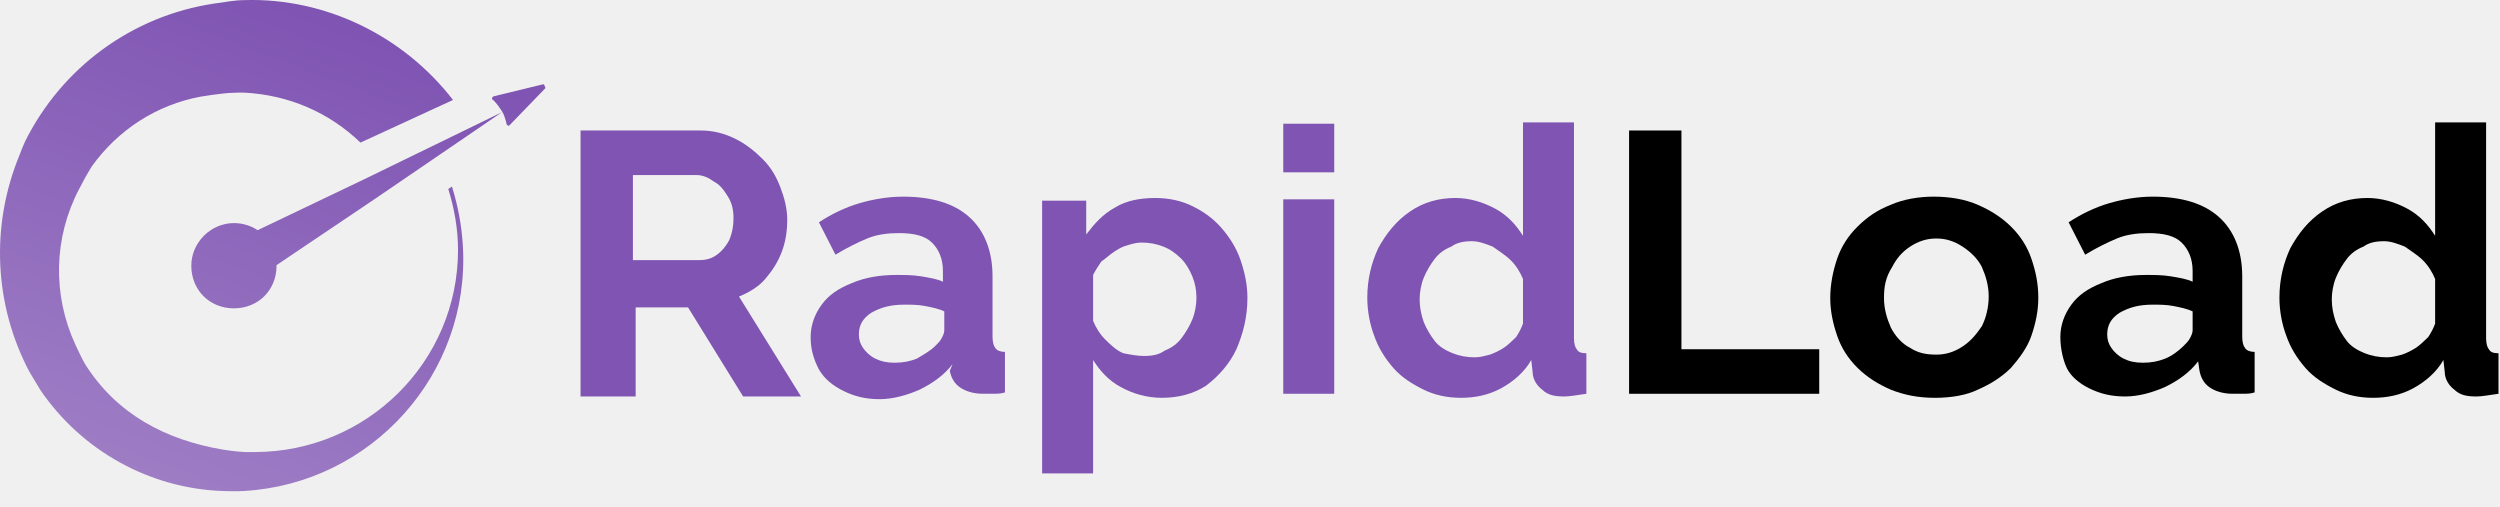
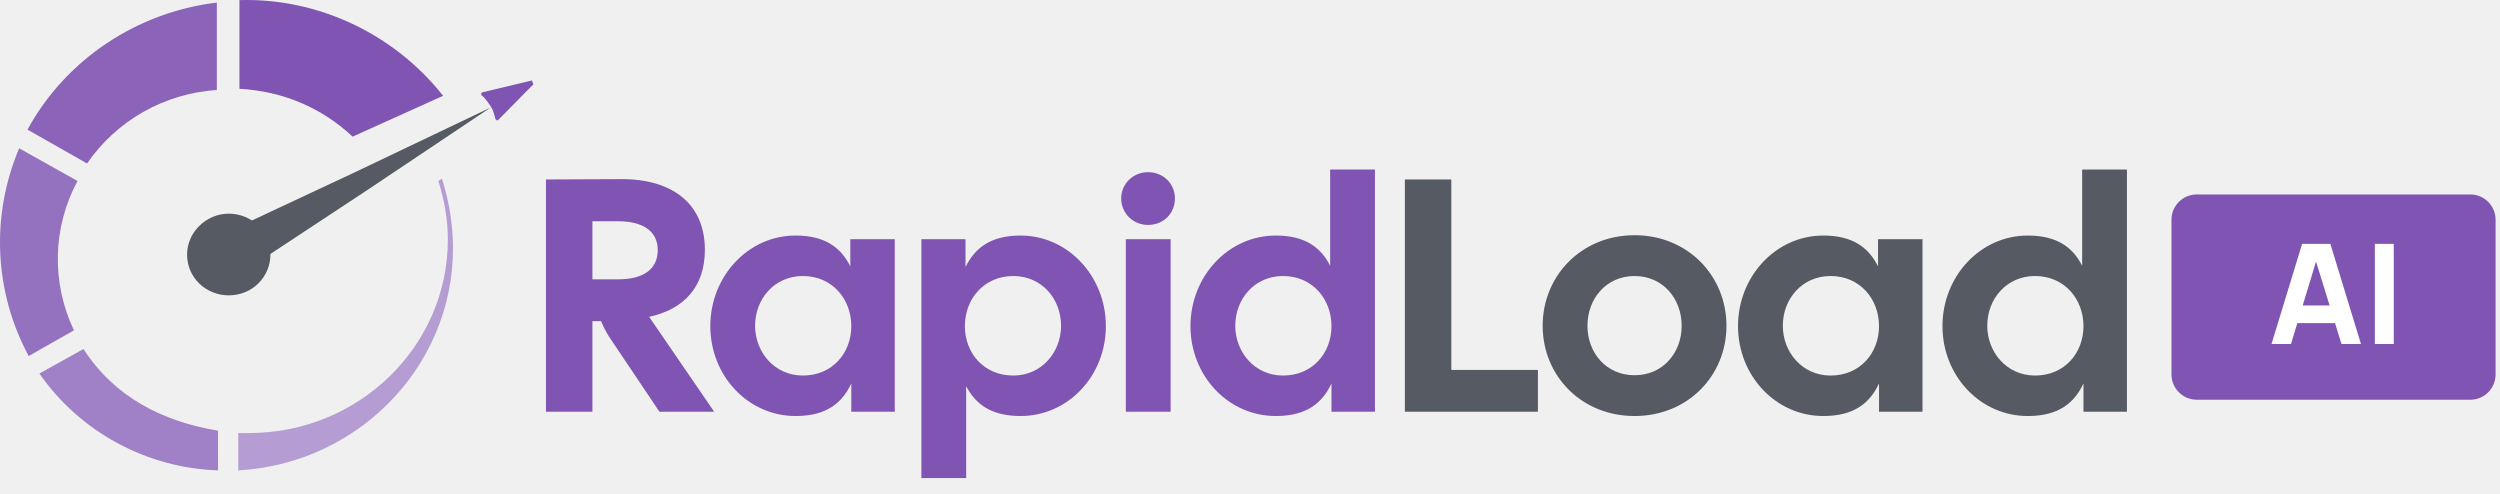
- <svg xmlns="http://www.w3.org/2000/svg" width="158" height="32" viewBox="0 0 158 32" fill="none">
-   <path fill-rule="evenodd" clip-rule="evenodd" d="M28.562 11.79C28.947 13.022 29.178 14.253 29.255 15.562C29.717 23.643 23.482 30.57 15.4 31.032C14.993 31.063 14.092 31.032 14.092 31.032C9.474 30.878 5.164 28.492 2.547 24.644L1.854 23.489C-0.378 19.256 -0.609 14.253 1.238 9.789C1.238 9.789 1.492 9.073 1.777 8.558L1.793 8.534C4.255 3.924 8.789 0.784 14.015 0.16C14.015 0.16 14.831 0.006 15.477 0.006C20.557 -0.14 25.483 2.246 28.631 6.318L22.782 9.012C20.781 7.087 18.241 6.01 15.47 5.856C15.247 5.848 15.016 5.848 14.769 5.864C14.077 5.871 12.668 6.11 12.668 6.11C9.897 6.633 7.457 8.196 5.787 10.536C5.733 10.62 5.402 11.19 5.402 11.19L5.002 11.944C3.386 15.023 3.309 18.64 4.771 21.796C4.771 21.796 5.225 22.781 5.387 23.028C7.388 26.183 10.467 27.8 14.084 28.415C14.723 28.515 15.223 28.554 15.223 28.554C15.262 28.554 15.501 28.569 15.501 28.569H16.093C23.174 28.569 28.947 22.874 28.947 15.793C28.947 14.484 28.716 13.176 28.331 11.944L28.562 11.79ZM17.478 16.793L17.478 16.756L23.713 12.559L31.718 7.095L23.02 11.328L16.283 14.547C15.851 14.262 15.334 14.099 14.784 14.099C13.322 14.099 12.09 15.33 12.09 16.793C12.09 18.332 13.245 19.487 14.784 19.487C16.324 19.487 17.478 18.332 17.478 16.793ZM32.177 7.942L34.41 5.633C34.41 5.633 34.467 5.572 34.467 5.577C34.468 5.539 34.449 5.48 34.41 5.402C34.404 5.391 34.4 5.382 34.396 5.373C34.38 5.338 34.374 5.325 34.333 5.325L31.177 6.094L31.1 6.171C31.1 6.248 31.1 6.325 31.177 6.325C31.408 6.556 31.562 6.787 31.716 7.018C31.87 7.249 31.947 7.557 32.023 7.865L32.1 7.942H32.177Z" fill="url(#paint0_linear_1841_3419)" />
-   <path d="M36.691 24.887V8.247H44.267C45.05 8.247 45.747 8.418 46.444 8.759C47.14 9.1 47.663 9.527 48.185 10.039C48.708 10.551 49.056 11.148 49.317 11.831C49.579 12.514 49.753 13.196 49.753 13.879C49.753 14.562 49.666 15.244 49.404 15.927C49.143 16.61 48.795 17.122 48.359 17.634C47.924 18.146 47.315 18.487 46.705 18.743L50.624 25.058H46.966L43.483 19.426H40.174V25.058H36.691V24.887ZM40 16.439H44.18C44.615 16.439 44.963 16.354 45.312 16.098C45.66 15.842 45.921 15.5 46.096 15.159C46.27 14.732 46.357 14.306 46.357 13.794C46.357 13.282 46.27 12.855 46.008 12.428C45.747 12.002 45.486 11.66 45.138 11.49C44.789 11.234 44.441 11.063 44.006 11.063H40V16.439Z" fill="#7F54B3" />
-   <path d="M51.233 21.302C51.233 20.534 51.495 19.852 51.93 19.254C52.365 18.657 52.975 18.23 53.846 17.889C54.63 17.548 55.587 17.377 56.632 17.377C57.155 17.377 57.677 17.377 58.2 17.462C58.722 17.548 59.245 17.633 59.593 17.804V17.121C59.593 16.353 59.332 15.756 58.896 15.329C58.461 14.902 57.764 14.732 56.806 14.732C56.11 14.732 55.413 14.817 54.804 15.073C54.194 15.329 53.498 15.67 52.801 16.097L51.756 14.049C52.54 13.537 53.41 13.11 54.281 12.854C55.152 12.598 56.11 12.428 57.068 12.428C58.896 12.428 60.29 12.854 61.248 13.708C62.205 14.561 62.728 15.841 62.728 17.462V21.302C62.728 21.644 62.815 21.9 62.902 21.985C62.989 22.156 63.25 22.241 63.512 22.241V24.801C63.25 24.886 62.989 24.886 62.728 24.886C62.467 24.886 62.292 24.886 62.118 24.886C61.509 24.886 60.986 24.715 60.638 24.459C60.29 24.203 60.115 23.862 60.028 23.436L60.203 23.009C59.68 23.692 58.983 24.203 58.113 24.63C57.329 24.971 56.458 25.227 55.587 25.227C54.717 25.227 54.02 25.057 53.323 24.715C52.627 24.374 52.104 23.948 51.756 23.35C51.408 22.668 51.233 22.07 51.233 21.302ZM59.071 21.9C59.245 21.729 59.419 21.558 59.506 21.388C59.593 21.217 59.68 21.046 59.68 20.876V19.681C59.332 19.51 58.896 19.425 58.461 19.34C58.026 19.254 57.59 19.254 57.155 19.254C56.284 19.254 55.674 19.425 55.065 19.766C54.542 20.108 54.281 20.534 54.281 21.132C54.281 21.473 54.368 21.729 54.542 21.985C54.717 22.241 54.978 22.497 55.326 22.668C55.674 22.838 56.023 22.924 56.545 22.924C57.068 22.924 57.503 22.838 57.938 22.668C58.374 22.412 58.809 22.156 59.071 21.9Z" fill="#7F54B3" />
-   <path d="M73.438 25.142C72.48 25.142 71.609 24.886 70.826 24.459C70.042 24.032 69.52 23.435 69.084 22.753V29.92H65.862V12.683H68.649V14.817C69.171 14.134 69.694 13.537 70.478 13.11C71.174 12.683 72.045 12.513 73.003 12.513C73.874 12.513 74.657 12.683 75.354 13.025C76.051 13.366 76.66 13.793 77.183 14.39C77.705 14.987 78.141 15.67 78.402 16.438C78.663 17.206 78.837 17.974 78.837 18.827C78.837 20.022 78.576 21.046 78.141 22.07C77.705 23.009 77.008 23.776 76.225 24.374C75.441 24.886 74.483 25.142 73.438 25.142ZM72.306 22.497C72.829 22.497 73.264 22.411 73.612 22.155C74.048 21.985 74.396 21.729 74.657 21.387C74.918 21.046 75.18 20.619 75.354 20.193C75.528 19.766 75.615 19.254 75.615 18.827C75.615 18.315 75.528 17.889 75.354 17.462C75.18 17.035 74.918 16.609 74.657 16.353C74.309 16.011 73.961 15.755 73.525 15.585C73.09 15.414 72.654 15.329 72.132 15.329C71.871 15.329 71.522 15.414 71.261 15.499C70.913 15.585 70.652 15.755 70.39 15.926C70.129 16.097 69.868 16.353 69.607 16.523C69.433 16.779 69.258 17.035 69.084 17.377V20.278C69.258 20.705 69.52 21.131 69.868 21.473C70.216 21.814 70.565 22.155 71 22.326C71.435 22.411 71.871 22.497 72.306 22.497Z" fill="#7F54B3" />
-   <path d="M81.102 10.891V7.819H84.323V10.891H81.102ZM81.102 24.886V12.598H84.323V24.886H81.102Z" fill="#7F54B3" />
-   <path d="M86.413 18.828C86.413 17.633 86.674 16.609 87.11 15.67C87.632 14.732 88.242 13.964 89.112 13.366C89.983 12.769 90.941 12.513 91.986 12.513C92.857 12.513 93.728 12.769 94.511 13.196C95.295 13.622 95.818 14.22 96.253 14.902V7.734H99.475V21.387C99.475 21.729 99.562 21.985 99.649 22.07C99.736 22.241 99.91 22.326 100.259 22.326V24.886C99.649 24.971 99.214 25.057 98.865 25.057C98.256 25.057 97.82 24.971 97.472 24.63C97.124 24.374 96.863 23.948 96.863 23.521L96.775 22.753C96.34 23.521 95.644 24.118 94.86 24.545C94.076 24.971 93.205 25.142 92.335 25.142C91.464 25.142 90.68 24.971 89.983 24.63C89.287 24.289 88.59 23.862 88.068 23.265C87.545 22.668 87.11 21.985 86.849 21.217C86.587 20.534 86.413 19.681 86.413 18.828ZM96.253 20.449V17.633C96.079 17.206 95.818 16.78 95.469 16.438C95.121 16.097 94.686 15.841 94.337 15.585C93.902 15.414 93.466 15.244 93.031 15.244C92.509 15.244 92.073 15.329 91.725 15.585C91.29 15.756 90.941 16.012 90.68 16.353C90.419 16.694 90.157 17.121 89.983 17.548C89.809 17.974 89.722 18.486 89.722 18.913C89.722 19.425 89.809 19.852 89.983 20.363C90.157 20.79 90.419 21.217 90.68 21.558C90.941 21.899 91.377 22.155 91.812 22.326C92.247 22.497 92.683 22.582 93.205 22.582C93.554 22.582 93.815 22.497 94.163 22.412C94.424 22.326 94.773 22.155 95.034 21.985C95.295 21.814 95.556 21.558 95.818 21.302C95.992 21.046 96.166 20.705 96.253 20.449Z" fill="#7F54B3" />
-   <path d="M102.958 24.887V8.247H106.267V22.071H114.975V24.887H102.958Z" fill="black" />
-   <path d="M122.29 25.142C121.245 25.142 120.374 24.971 119.503 24.63C118.719 24.289 118.023 23.862 117.413 23.265C116.804 22.668 116.368 21.985 116.107 21.217C115.846 20.449 115.672 19.681 115.672 18.828C115.672 17.974 115.846 17.121 116.107 16.353C116.368 15.585 116.804 14.902 117.413 14.305C118.023 13.708 118.632 13.281 119.503 12.94C120.287 12.598 121.245 12.428 122.203 12.428C123.248 12.428 124.205 12.598 124.989 12.94C125.773 13.281 126.469 13.708 127.079 14.305C127.689 14.902 128.124 15.585 128.385 16.353C128.646 17.121 128.821 17.889 128.821 18.828C128.821 19.681 128.646 20.449 128.385 21.217C128.124 21.985 127.601 22.668 127.079 23.265C126.469 23.862 125.773 24.289 124.989 24.63C124.292 24.971 123.335 25.142 122.29 25.142ZM119.068 18.828C119.068 19.51 119.242 20.108 119.503 20.705C119.764 21.217 120.2 21.729 120.722 21.985C121.245 22.326 121.767 22.412 122.377 22.412C122.986 22.412 123.509 22.241 124.031 21.9C124.554 21.558 124.902 21.132 125.25 20.62C125.512 20.108 125.686 19.425 125.686 18.742C125.686 18.06 125.512 17.462 125.25 16.865C124.989 16.353 124.554 15.926 124.031 15.585C123.509 15.244 122.986 15.073 122.377 15.073C121.767 15.073 121.245 15.244 120.722 15.585C120.2 15.926 119.851 16.353 119.59 16.865C119.155 17.548 119.068 18.145 119.068 18.828Z" fill="black" />
-   <path d="M130.214 21.302C130.214 20.534 130.475 19.852 130.911 19.254C131.346 18.657 131.956 18.23 132.826 17.889C133.61 17.548 134.568 17.377 135.613 17.377C136.135 17.377 136.658 17.377 137.18 17.462C137.703 17.548 138.225 17.633 138.574 17.804V17.121C138.574 16.353 138.312 15.756 137.877 15.329C137.442 14.902 136.745 14.732 135.787 14.732C135.091 14.732 134.394 14.817 133.784 15.073C133.175 15.329 132.478 15.67 131.782 16.097L130.737 14.049C131.52 13.537 132.391 13.11 133.262 12.854C134.133 12.598 135.091 12.428 136.048 12.428C137.877 12.428 139.27 12.854 140.228 13.708C141.186 14.561 141.709 15.841 141.709 17.462V21.302C141.709 21.644 141.796 21.9 141.883 21.985C141.97 22.156 142.231 22.241 142.492 22.241V24.801C142.231 24.886 141.97 24.886 141.709 24.886C141.447 24.886 141.273 24.886 141.099 24.886C140.489 24.886 139.967 24.715 139.619 24.459C139.27 24.203 139.096 23.862 139.009 23.436L138.922 22.838C138.4 23.521 137.703 24.033 136.832 24.459C136.048 24.801 135.178 25.057 134.307 25.057C133.436 25.057 132.739 24.886 132.043 24.545C131.346 24.203 130.87 23.747 130.642 23.3C130.414 22.853 130.214 22.07 130.214 21.302ZM137.964 21.9C138.138 21.729 138.312 21.558 138.4 21.388C138.487 21.217 138.574 21.046 138.574 20.876V19.681C138.225 19.51 137.79 19.425 137.355 19.34C136.919 19.254 136.484 19.254 136.048 19.254C135.178 19.254 134.568 19.425 133.959 19.766C133.436 20.108 133.175 20.534 133.175 21.132C133.175 21.473 133.262 21.729 133.436 21.985C133.61 22.241 133.871 22.497 134.22 22.668C134.568 22.838 134.916 22.924 135.439 22.924C135.961 22.924 136.397 22.838 136.832 22.668C137.268 22.497 137.703 22.156 137.964 21.9Z" fill="black" />
-   <path d="M144.06 18.828C144.06 17.633 144.321 16.609 144.756 15.67C145.279 14.732 145.888 13.964 146.759 13.366C147.63 12.769 148.588 12.513 149.633 12.513C150.504 12.513 151.374 12.769 152.158 13.196C152.942 13.622 153.464 14.22 153.9 14.902V7.734H157.122V21.387C157.122 21.729 157.209 21.985 157.296 22.07C157.383 22.241 157.557 22.326 157.905 22.326V24.886C157.296 24.971 156.86 25.057 156.512 25.057C155.903 25.057 155.467 24.971 155.119 24.63C154.771 24.374 154.509 23.948 154.509 23.521L154.422 22.753C153.987 23.521 153.29 24.118 152.506 24.545C151.723 24.971 150.852 25.142 149.981 25.142C149.11 25.142 148.327 24.971 147.63 24.63C146.933 24.289 146.237 23.862 145.714 23.265C145.192 22.668 144.756 21.985 144.495 21.217C144.234 20.534 144.06 19.681 144.06 18.828ZM153.9 20.449V17.633C153.726 17.206 153.464 16.78 153.116 16.438C152.768 16.097 152.332 15.841 151.984 15.585C151.549 15.414 151.113 15.244 150.678 15.244C150.155 15.244 149.72 15.329 149.372 15.585C148.936 15.756 148.588 16.012 148.327 16.353C148.065 16.694 147.804 17.121 147.63 17.548C147.456 17.974 147.369 18.486 147.369 18.913C147.369 19.425 147.456 19.852 147.63 20.363C147.804 20.79 148.065 21.217 148.327 21.558C148.588 21.899 149.023 22.155 149.459 22.326C149.894 22.497 150.33 22.582 150.852 22.582C151.2 22.582 151.462 22.497 151.81 22.412C152.071 22.326 152.419 22.155 152.681 21.985C152.942 21.814 153.203 21.558 153.464 21.302C153.639 21.046 153.813 20.705 153.9 20.449Z" fill="black" />
-   <defs>
-     <linearGradient id="paint0_linear_1841_3419" x1="17.234" y1="-3.91642e-07" x2="5.397" y2="31.046" gradientUnits="userSpaceOnUse">
-       <stop stop-color="#7F54B3" />
-       <stop offset="1" stop-color="#A080C6" />
-     </linearGradient>
-   </defs>
+ <svg xmlns="http://www.w3.org/2000/svg" width="157" height="31" viewBox="0 0 157 31" fill="none">
+   <path fill-rule="evenodd" clip-rule="evenodd" d="M14.964 29.54C22.816 29.1 28.873 22.504 28.425 14.81C28.35 13.564 28.126 12.391 27.752 11.219L27.527 11.365C27.901 12.538 28.126 13.784 28.126 15.03C28.126 21.771 22.517 27.195 15.637 27.195C15.413 27.195 15.188 27.195 14.964 27.195V29.54Z" fill="#B59CD3" />
+   <path fill-rule="evenodd" clip-rule="evenodd" d="M2.475 23.457C5.017 27.121 9.205 29.393 13.692 29.539V27.048C10.177 26.462 7.186 24.923 5.242 21.918L2.475 23.457Z" fill="#A080C6" />
+   <path fill-rule="evenodd" clip-rule="evenodd" d="M1.203 9.313C-0.592 13.564 -0.367 18.327 1.801 22.358L4.643 20.746C3.222 17.741 3.297 14.297 4.867 11.365L1.203 9.313Z" fill="#9572C0" />
+   <path fill-rule="evenodd" clip-rule="evenodd" d="M13.692 0.153C8.607 0.74 4.12 3.744 1.727 8.141L5.466 10.266C7.335 7.555 10.326 5.869 13.617 5.65V0.153H13.692Z" fill="#8B64B9" />
+   <path fill-rule="evenodd" clip-rule="evenodd" d="M27.826 6.016C24.76 2.132 19.974 -0.14 15.038 0.007V5.576C17.73 5.723 20.198 6.749 22.142 8.581L27.826 6.016Z" fill="#7F54B3" />
+   <path fill-rule="evenodd" clip-rule="evenodd" d="M14.365 13.418C15.786 13.418 16.983 14.517 16.983 15.983C16.983 17.375 15.861 18.548 14.365 18.548C12.945 18.548 11.748 17.448 11.748 15.983C11.748 14.591 12.945 13.418 14.365 13.418Z" fill="#565A63" />
+   <path fill-rule="evenodd" clip-rule="evenodd" d="M30.817 6.749L23.04 11.952L15.262 17.082L14.589 15.909L13.916 14.737L22.366 10.78L30.817 6.749Z" fill="#565A63" />
+   <path fill-rule="evenodd" clip-rule="evenodd" d="M33.434 5.357L31.266 7.555H31.191L31.116 7.482C31.041 7.189 30.967 6.896 30.817 6.676C30.667 6.456 30.518 6.236 30.294 6.016C30.219 6.016 30.219 5.943 30.219 5.87C30.219 5.87 30.219 5.87 30.294 5.796L33.36 5.063C33.434 5.063 33.434 5.063 33.434 5.137C33.509 5.283 33.509 5.357 33.434 5.357Z" fill="#7F54B3" />
+   <path d="M34.286 25.855V11.271L38.995 11.25C42.266 11.229 44.266 12.833 44.266 15.688C44.266 18 42.974 19.417 40.766 19.897L44.849 25.855H41.412L38.307 21.23C38.099 20.918 37.932 20.605 37.745 20.167H37.203V25.855H34.286ZM37.203 17.542H38.828C40.411 17.542 41.307 16.896 41.307 15.709C41.307 14.542 40.411 13.896 38.828 13.896H37.203V17.542ZM49.962 26.126C46.983 26.126 44.608 23.605 44.608 20.48C44.608 17.355 46.983 14.792 49.962 14.792C51.837 14.792 52.817 15.563 53.4 16.73V15.021H56.192V25.855H53.462V24.084C52.879 25.314 51.9 26.126 49.962 26.126ZM47.42 20.459C47.42 22.105 48.629 23.584 50.421 23.584C52.275 23.584 53.462 22.168 53.462 20.48C53.462 18.792 52.275 17.334 50.421 17.334C48.629 17.334 47.42 18.771 47.42 20.459ZM57.863 30.023V15.021H60.634V16.771C61.218 15.584 62.197 14.792 64.093 14.792C67.072 14.792 69.448 17.355 69.448 20.48C69.448 23.605 67.072 26.126 64.093 26.126C62.239 26.126 61.259 25.376 60.676 24.251V30.023H57.863ZM60.593 20.48C60.593 22.168 61.78 23.584 63.635 23.584C65.426 23.584 66.635 22.105 66.635 20.459C66.635 18.771 65.426 17.334 63.635 17.334C61.78 17.334 60.593 18.792 60.593 20.48ZM70.702 25.855V15.021H73.515V25.855H70.702ZM70.41 12.458C70.41 11.562 71.14 10.812 72.098 10.812C73.077 10.812 73.786 11.562 73.786 12.458C73.786 13.396 73.077 14.125 72.098 14.125C71.14 14.125 70.41 13.375 70.41 12.458ZM80.117 26.126C77.137 26.126 74.762 23.605 74.762 20.48C74.762 17.355 77.137 14.792 80.117 14.792C81.971 14.792 82.95 15.542 83.534 16.688V10.646H86.346V25.855H83.617V24.084C83.033 25.314 82.054 26.126 80.117 26.126ZM77.575 20.459C77.575 22.105 78.783 23.584 80.575 23.584C82.429 23.584 83.617 22.168 83.617 20.48C83.617 18.792 82.429 17.334 80.575 17.334C78.783 17.334 77.575 18.771 77.575 20.459Z" fill="#7F54B3" />
+   <path d="M88.226 25.855V11.271H91.143V23.23H96.581V25.855H88.226ZM102.65 26.126C99.296 26.126 96.879 23.584 96.879 20.459C96.879 17.334 99.296 14.771 102.65 14.771C106.005 14.771 108.422 17.334 108.422 20.459C108.422 23.584 106.005 26.126 102.65 26.126ZM99.692 20.459C99.692 22.147 100.859 23.564 102.65 23.564C104.442 23.564 105.609 22.147 105.609 20.459C105.609 18.771 104.442 17.334 102.65 17.334C100.859 17.334 99.692 18.771 99.692 20.459ZM114.503 26.126C111.523 26.126 109.148 23.605 109.148 20.48C109.148 17.355 111.523 14.792 114.503 14.792C116.378 14.792 117.357 15.563 117.941 16.73V15.021H120.733V25.855H118.003V24.084C117.42 25.314 116.441 26.126 114.503 26.126ZM111.961 20.459C111.961 22.105 113.169 23.584 114.961 23.584C116.816 23.584 118.003 22.168 118.003 20.48C118.003 18.792 116.816 17.334 114.961 17.334C113.169 17.334 111.961 18.771 111.961 20.459ZM127.342 26.126C124.362 26.126 121.987 23.605 121.987 20.48C121.987 17.355 124.362 14.792 127.342 14.792C129.196 14.792 130.175 15.542 130.759 16.688V10.646H133.572V25.855H130.842V24.084C130.259 25.314 129.28 26.126 127.342 26.126ZM124.8 20.459C124.8 22.105 126.008 23.584 127.8 23.584C129.655 23.584 130.842 22.168 130.842 20.48C130.842 18.792 129.655 17.334 127.8 17.334C126.008 17.334 124.8 18.771 124.8 20.459Z" fill="#565A63" />
+   <rect x="136.369" y="12.212" width="20.354" height="12.891" rx="1.588" fill="#7F54B3" />
+   <path d="M142.65 21.605L144.573 15.313H146.347L148.269 21.605H147.046L145.333 16.056H145.56L143.874 21.605H142.65ZM143.804 20.294V19.184H147.124V20.294H143.804ZM149.14 21.605V15.313H150.328V21.605H149.14Z" fill="white" />
</svg>
